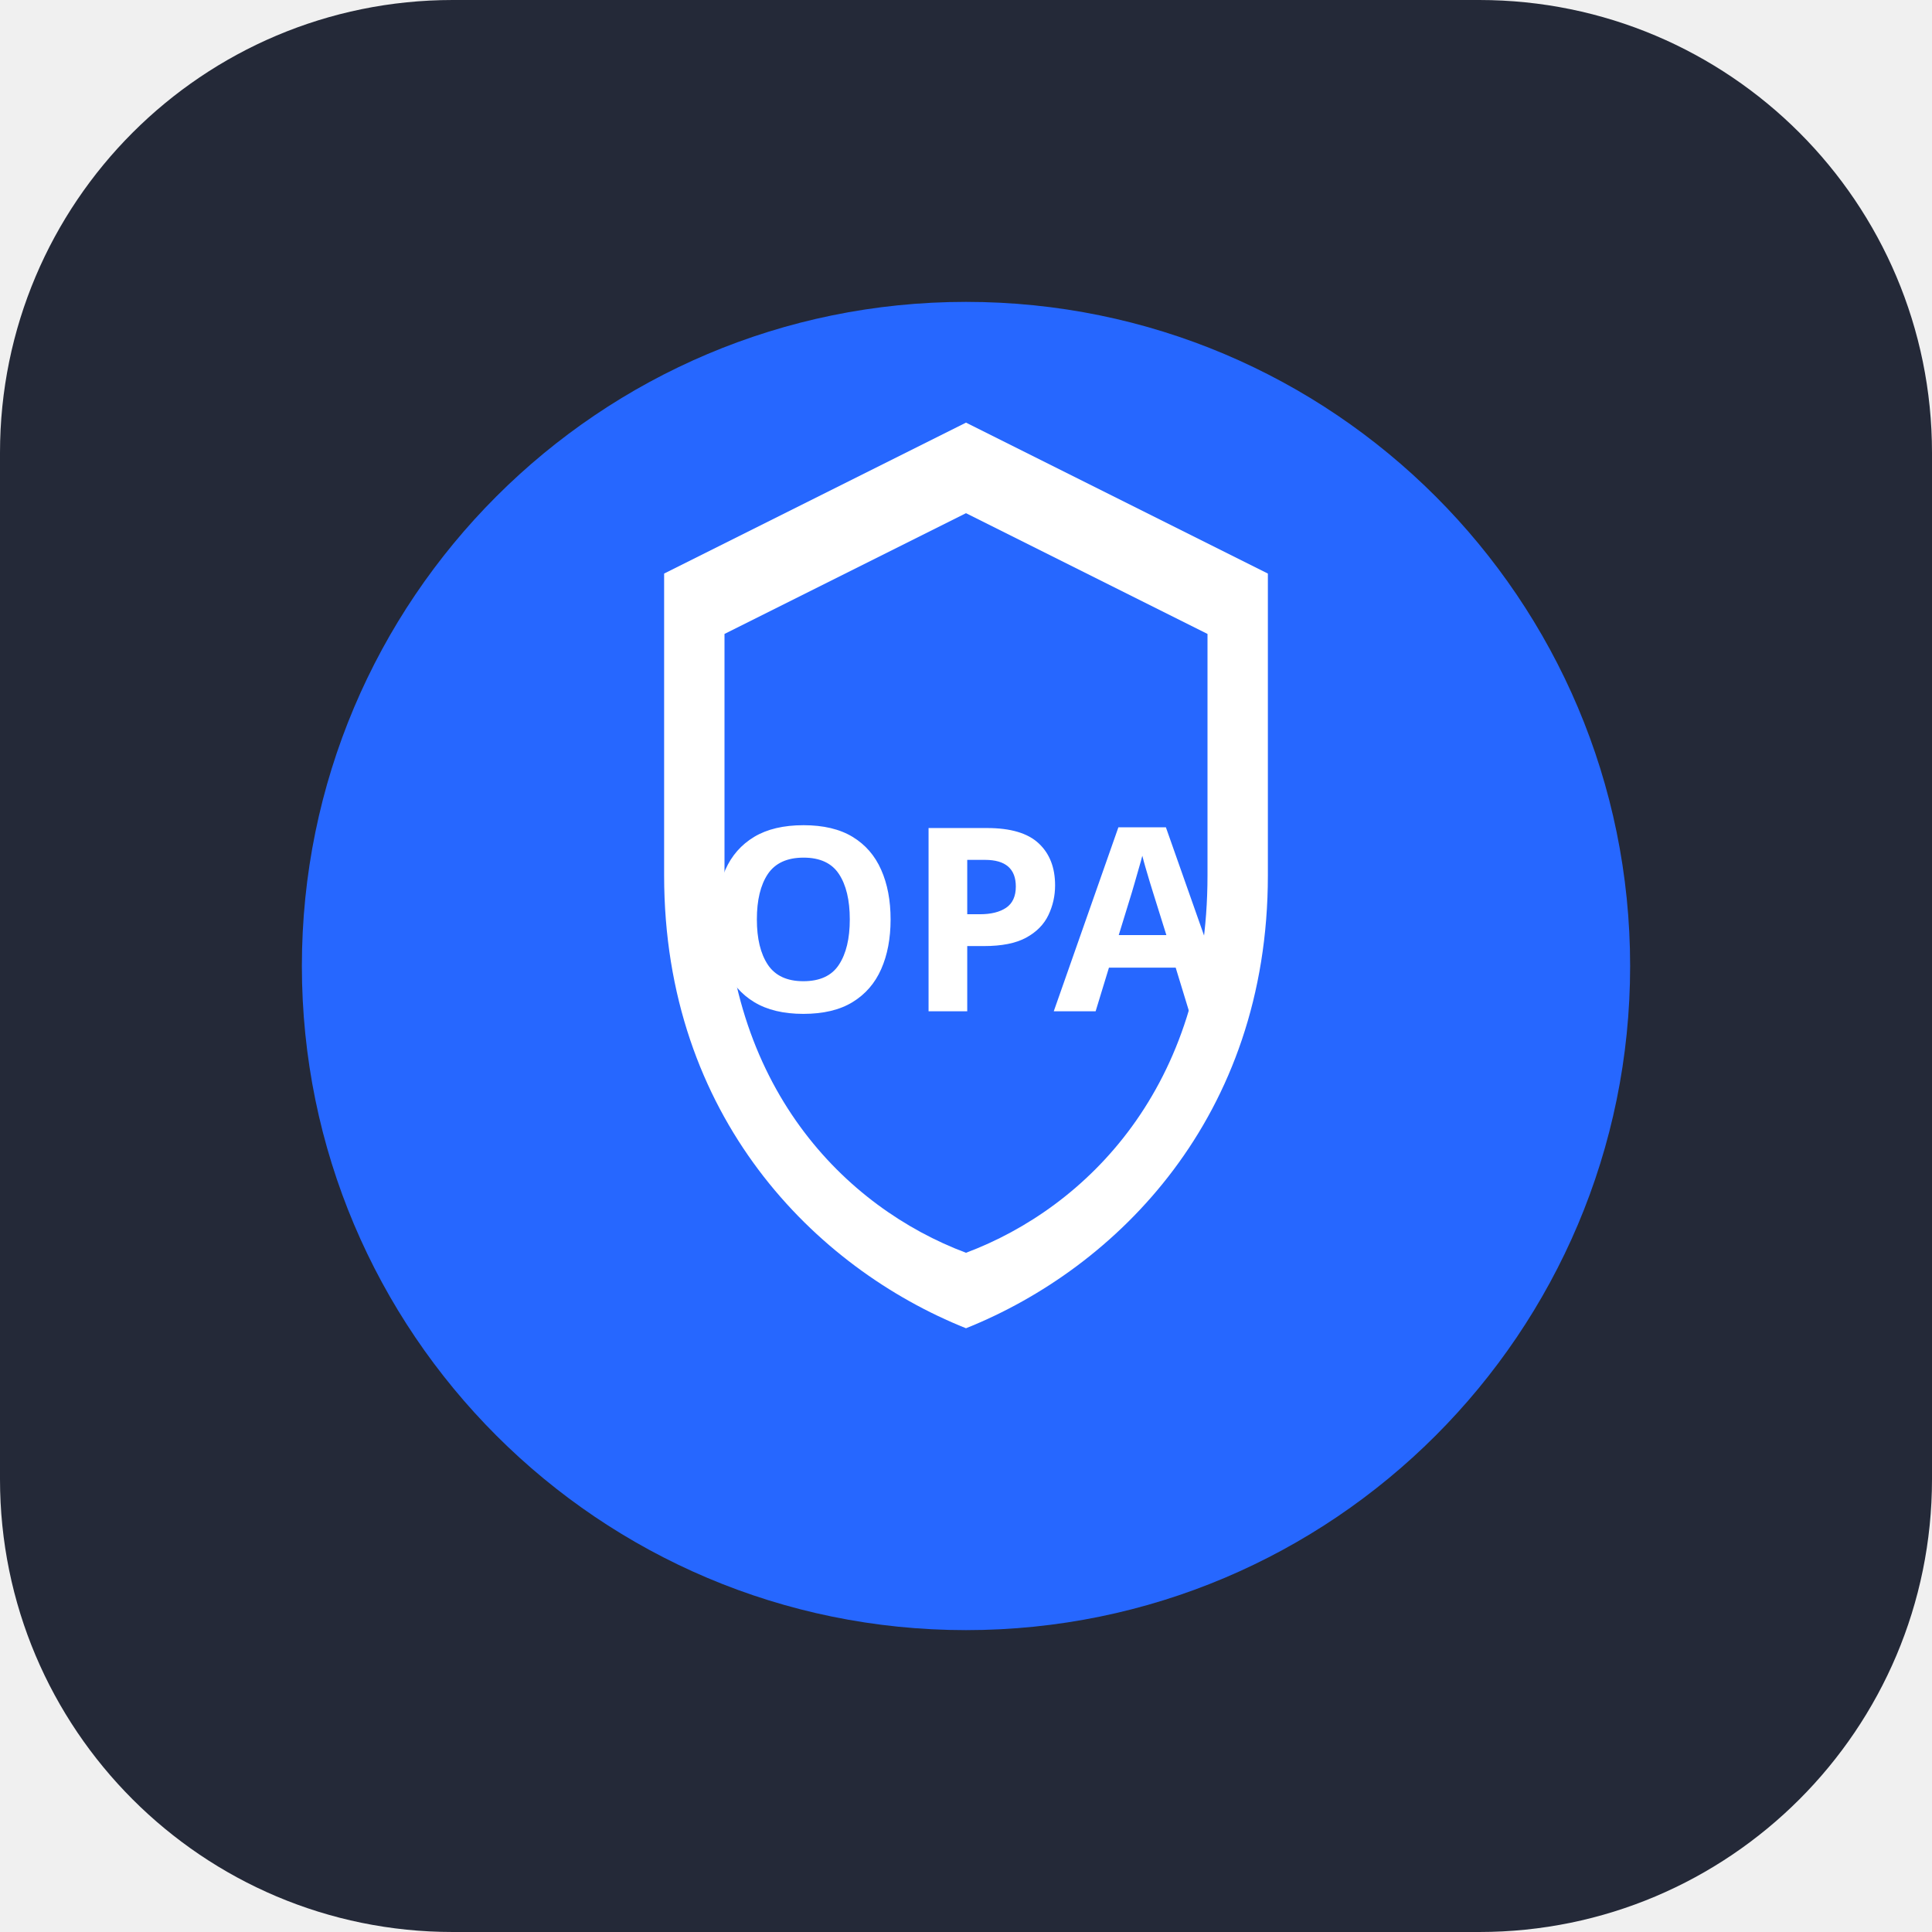
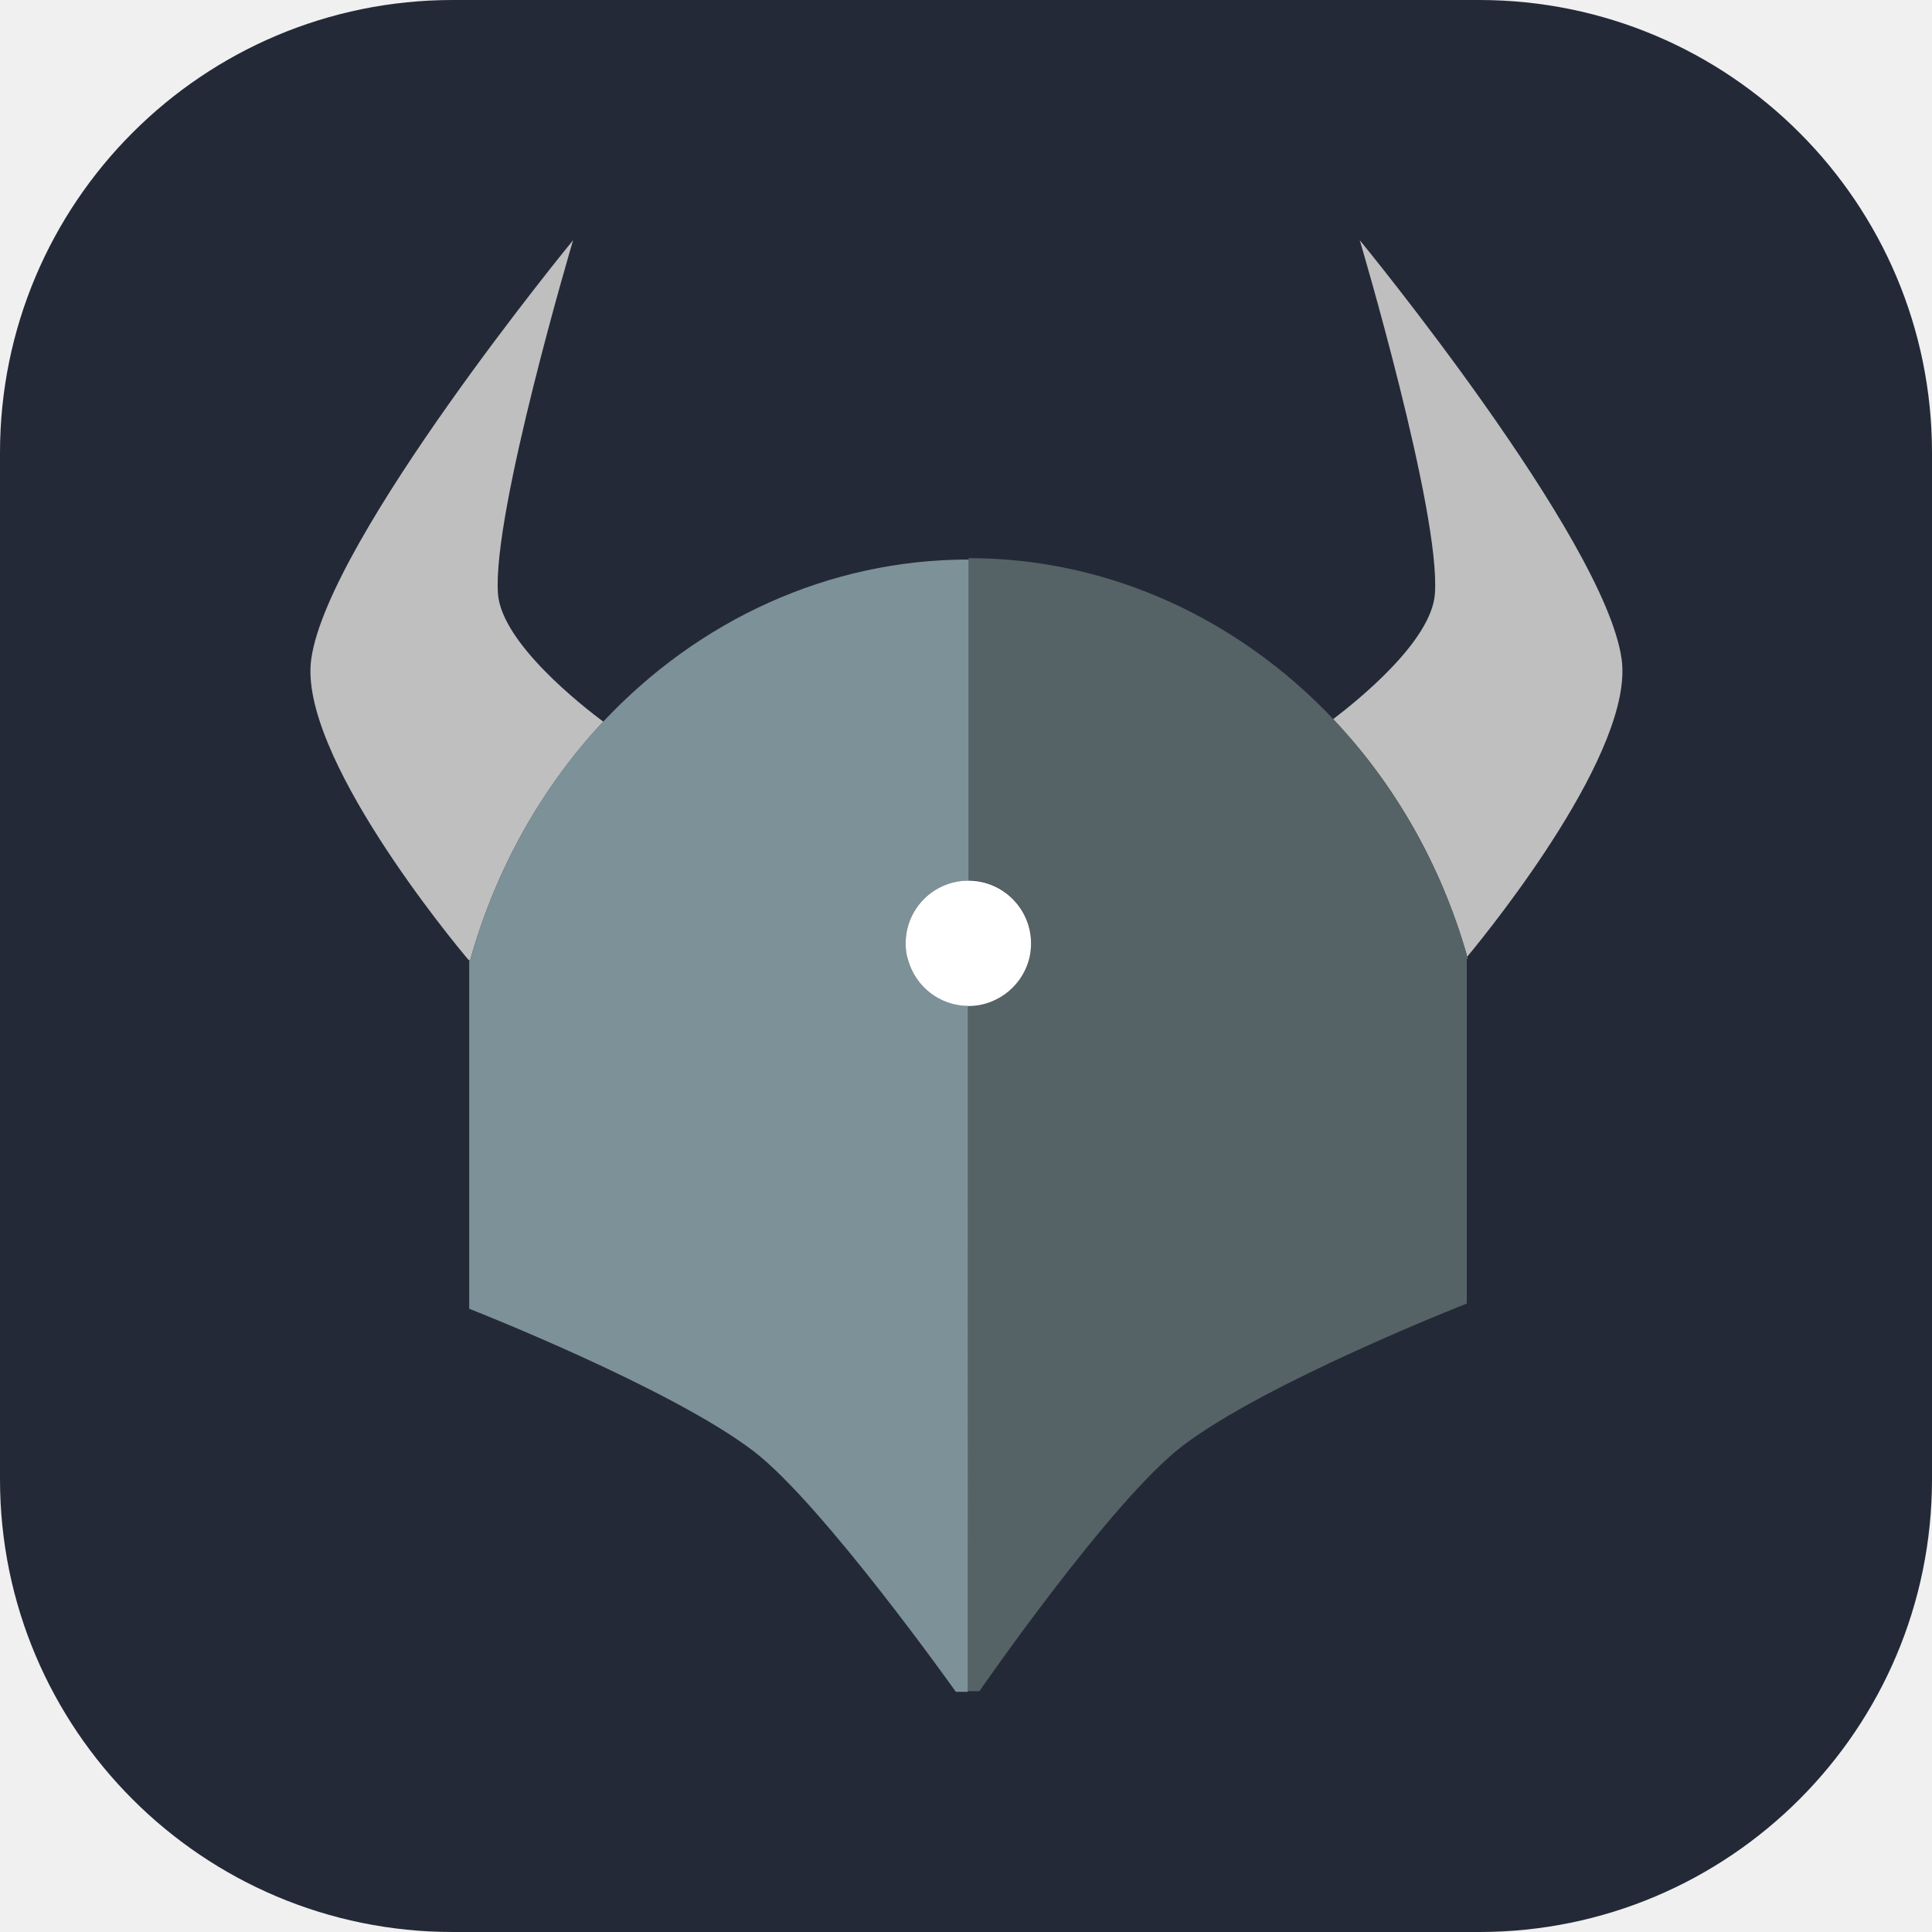
- <svg xmlns="http://www.w3.org/2000/svg" width="256" height="256" viewBox="0 0 256 256" id="opa">
+ <svg xmlns="http://www.w3.org/2000/svg" width="256" height="256" viewBox="0 0 256 256" fill="none">
  <style>
-     #opa .opa-bg { fill: #242938; }
+     .opa-auto-bg { fill: #242938; }
    @media (prefers-color-scheme: light) {
-       #opa .opa-bg { fill: #F4F2ED; }
+       .opa-auto-bg { fill: #F4F2ED; }
    }
  </style>
-   <rect class="opa-bg" width="256" height="256" rx="60" />
-   <circle cx="128" cy="128" r="88" fill="#2667FF" />
-   <path fill="white" d="M128 56L168 76V116C168 148 148 168 128 176C108 168 88 148 88 116V76Z" />
-   <path fill="#2667FF" d="M128 68L160 84V116C160 144 144 160 128 166C112 160 96 144 96 116V84Z" />
-   <text x="128" y="134" text-anchor="middle" font-family="Arial Black,sans-serif" font-weight="900" font-size="34" fill="white">OPA</text>
+   <rect width="256" height="256" rx="60" fill="#242938" class="opa-auto-bg" />
+   <g transform="translate(29.72343 28.74812) scale(0.4589682)">
+     <g fill="#000000">
+       <path fill="#bfbfbf" d="M71 214.5c7.5-26.7 20.9-50.1 38.4-68.8-5.9-4.4-29.3-22.6-30.4-36.9C77.3 85.4 100.7 6.7 100.7 6.7S30 92.8 25.1 127.6c-3.9 27.3 40.8 81.5 45.5 87v-.1h.4zm287.7-1.4v.2c0 .1.1.2.1.3 7.8-9.4 48.3-59.9 44.6-86-4.9-34.8-75.6-120.9-75.6-120.9s23.4 78.7 21.7 102.1c-1 13.7-22.3 30.8-29.4 36.2 17.5 18.4 31 41.6 38.6 68.1z" />
+       <path fill="#566366" d="M358.7 213.2v-.2c-7.6-26.4-21.1-49.6-38.6-68.1-27.5-29-64.9-46.4-105.2-46.4v93h.1c9.9.1 17.9 8.2 17.9 18.1 0 1.2-.1 2.3-.3 3.4-1.6 8.3-8.8 14.6-17.6 14.7h-.3v34.5l-.2 163.4h3.5s38-55 58.5-70.7c24-18.4 82.2-41.2 82.2-41.2v-99.4l.3-.1c-.1-.2-.1-.5-.2-.7 0-.1 0-.2-.1-.3z" />
+       <path fill="#7d9199" d="M214.7 262.3v-34.5c-8.3-.1-15.2-5.7-17.3-13.3-.4-1.5-.7-3.1-.7-4.8 0-10 8.1-18.1 18.1-18.1h.1V98.9c-40.5 0-78 17.5-105.5 46.8-17.5 18.6-30.9 42.1-38.4 68.8h-.3v100.7s58.2 22.8 82.2 41.2c19.9 15.3 58.3 69.4 58.3 69.4h3.6v-.1h-.2l.1-163.4z" />
+       <path fill="#fff" d="M196.7 209.7c0 1.7.2 3.3.7 4.8 2.1 7.6 9 13.2 17.3 13.3h.3c8.7-.1 16-6.4 17.6-14.7.2-1.1.3-2.2.3-3.4 0-9.9-8-18-17.9-18.1h-.2c-10 0-18.1 8.1-18.1 18.1z" />
+     </g>
+   </g>
</svg>
